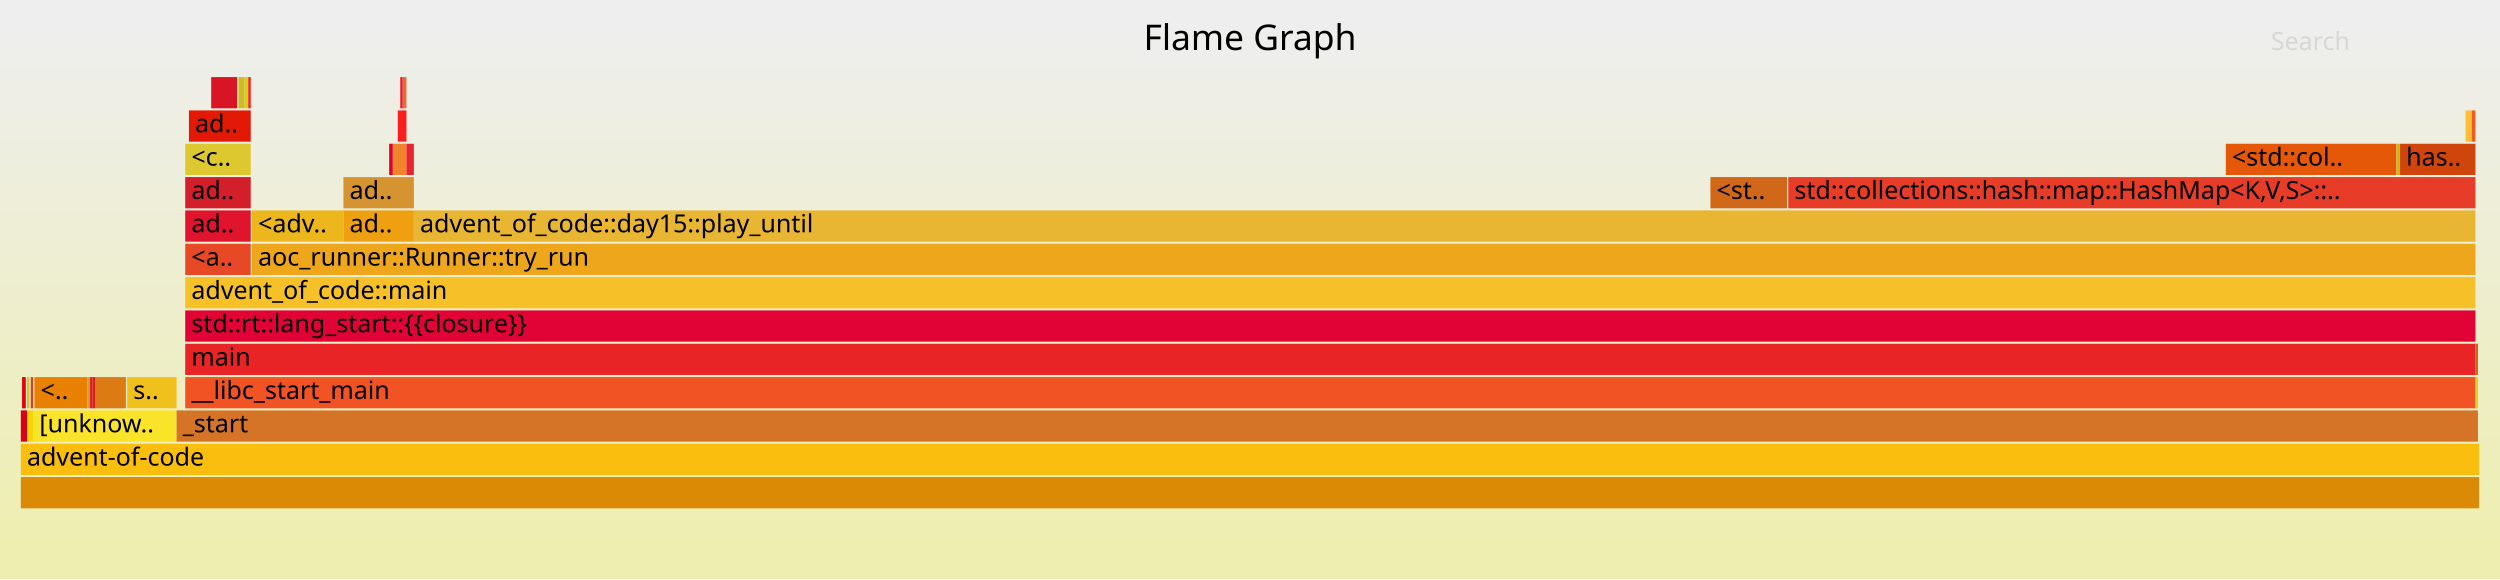
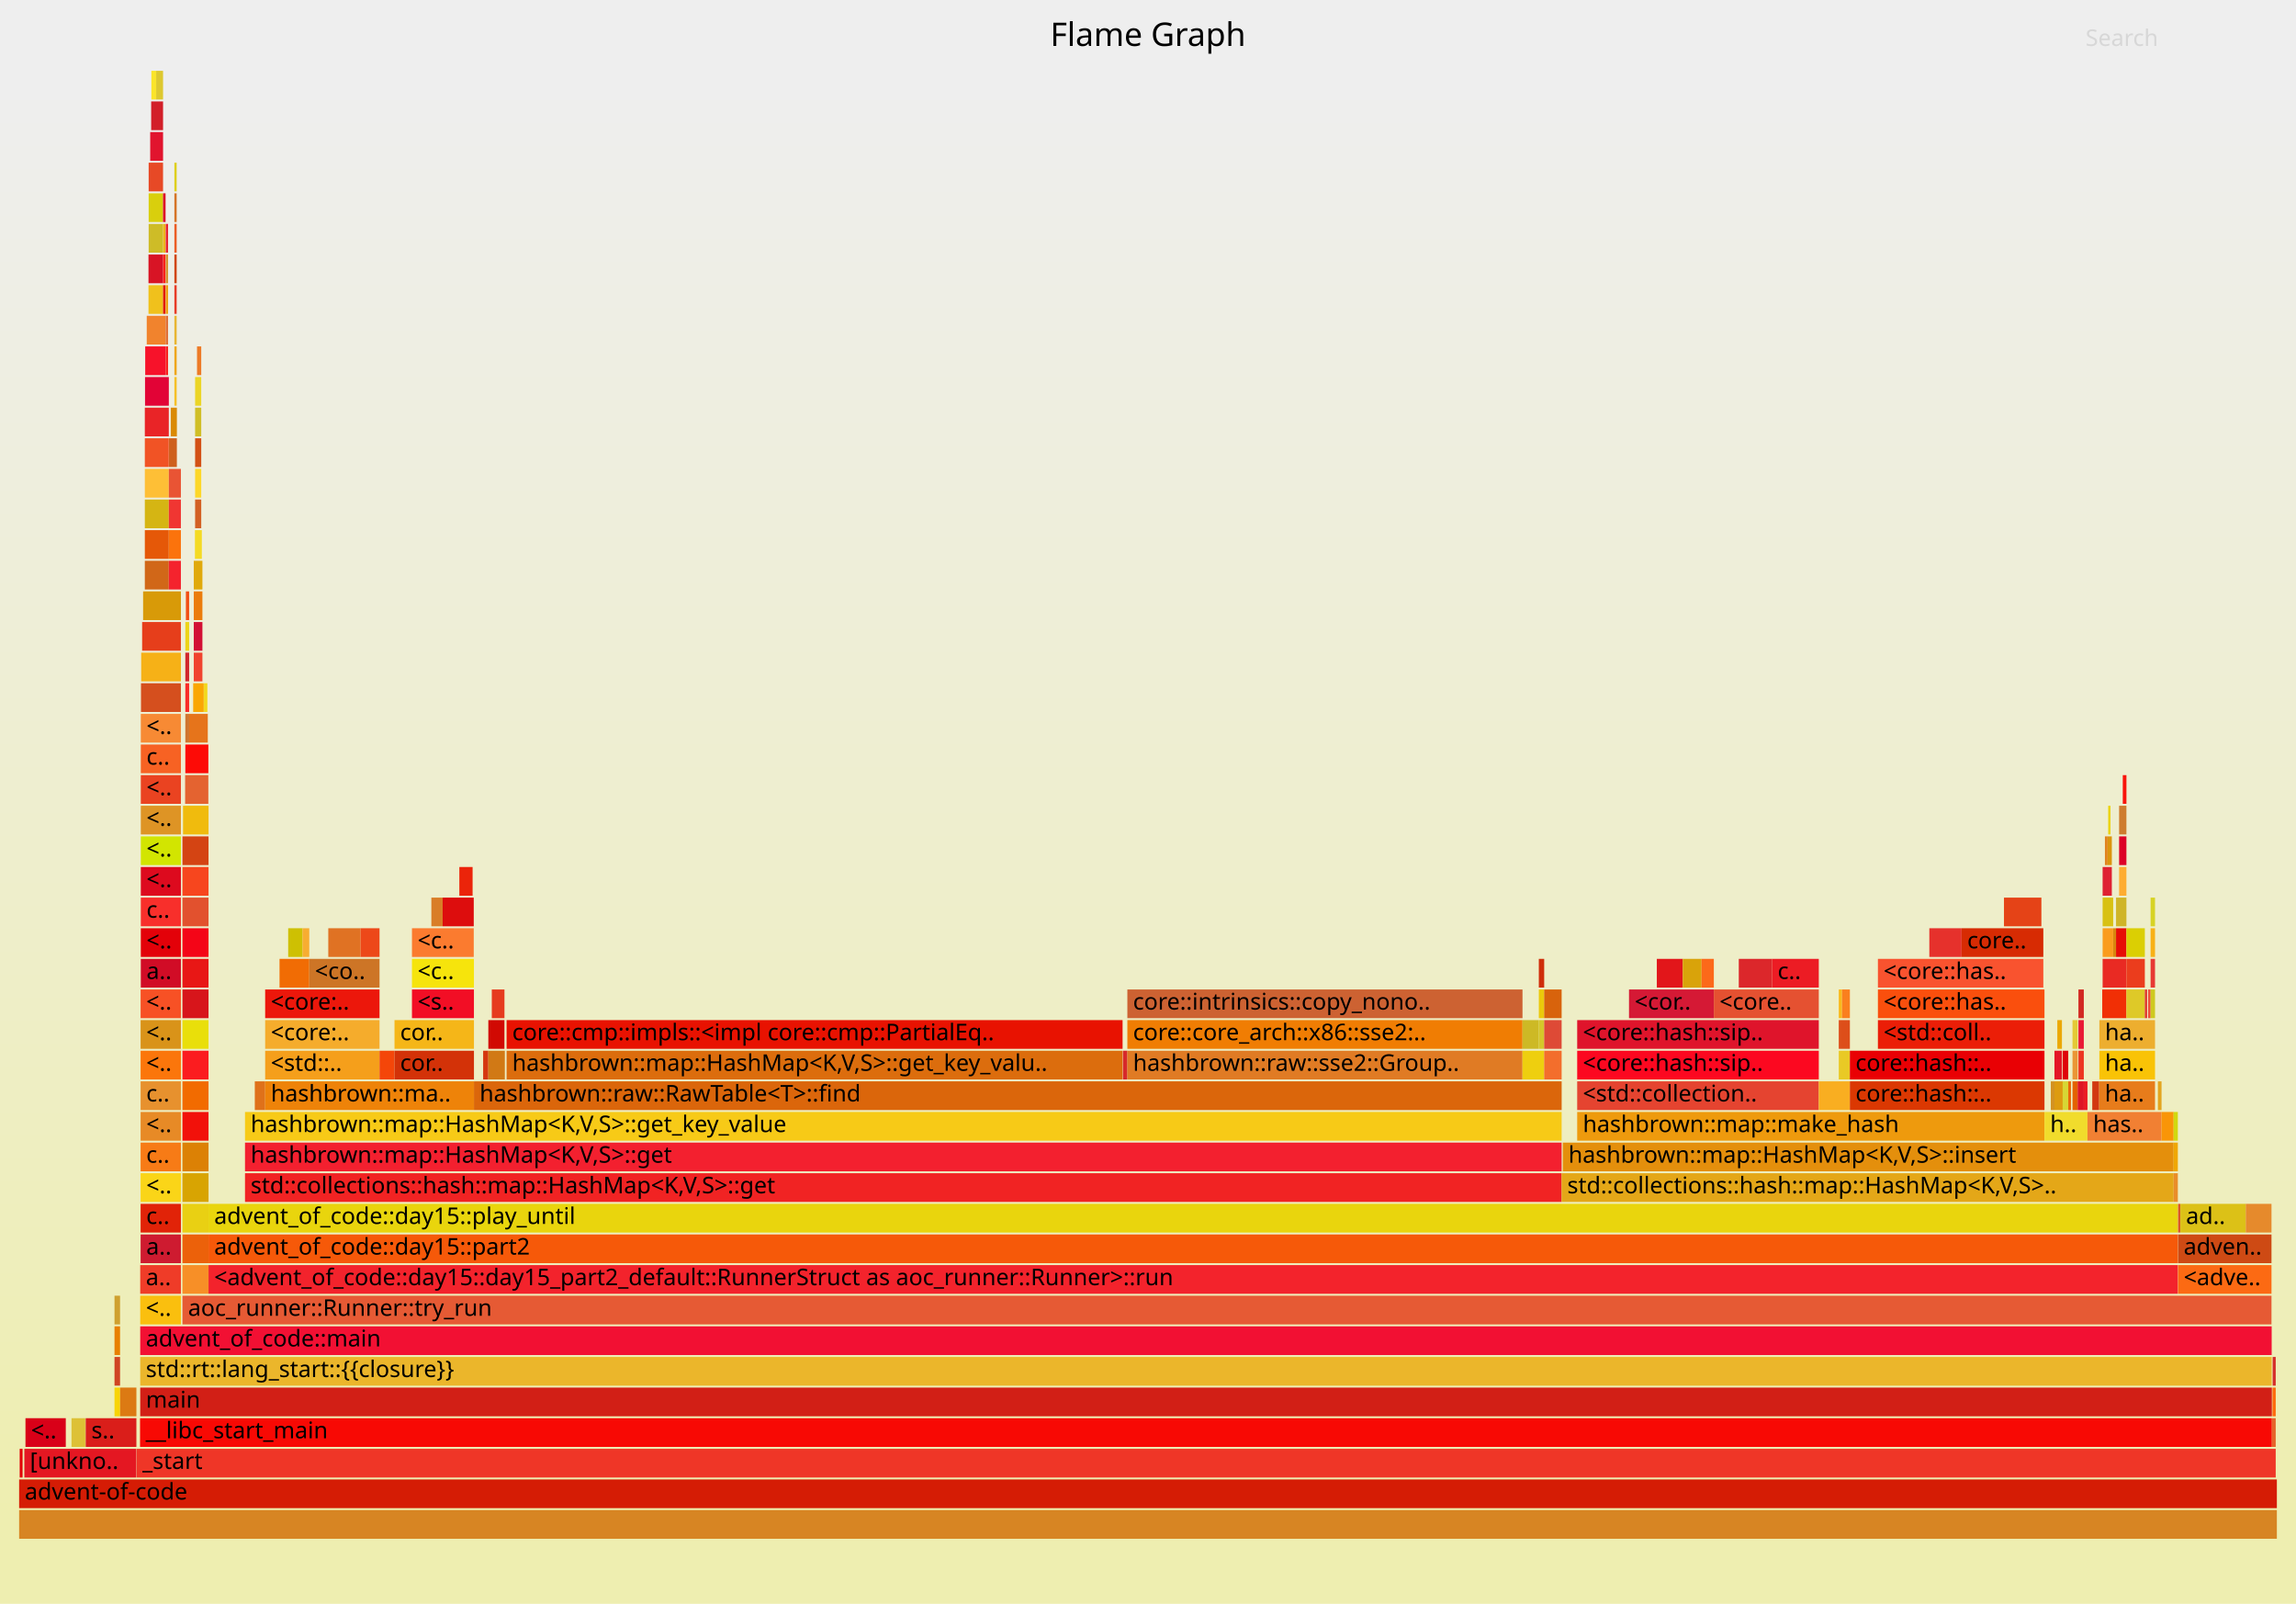
- <svg xmlns="http://www.w3.org/2000/svg" version="1.1" width="1200" height="278" viewBox="0 0 1200 278">
+ <svg xmlns="http://www.w3.org/2000/svg" version="1.1" width="1200" height="838" viewBox="0 0 1200 838">
  <defs>
    <linearGradient id="background" y1="0" y2="1" x1="0" x2="0">
      <stop stop-color="#eeeeee" offset="5%" />
      <stop stop-color="#eeeeb0" offset="95%" />
    </linearGradient>
  </defs>
  <style type="text/css">
text { font-family:"Verdana"; font-size:12px; fill:rgb(0,0,0); }
#title { text-anchor:middle; font-size:17px; }
#search { opacity:0.1; cursor:pointer; }
#search:hover, #search.show { opacity:1; }
#subtitle { text-anchor:middle; font-color:rgb(160,160,160); }
#unzoom { cursor:pointer; }
#frames &gt; *:hover { stroke:black; stroke-width:0.5; cursor:pointer; }
.hide { display:none; }
.parent { opacity:0.5; }
</style>
-   <rect x="0" y="0" width="100%" height="278" fill="url(#background)" />
+   <rect x="0" y="0" width="100%" height="838" fill="url(#background)" />
  <text id="title" x="50%" y="24.00">Flame Graph</text>
-   <text id="details" x="10" y="261.00"> </text>
+   <text id="details" x="10" y="821.00"> </text>
  <text id="unzoom" class="hide" x="10" y="24.00">Reset Zoom</text>
  <text id="search" x="1090" y="24.00">Search</text>
-   <text id="matched" x="1090" y="261.00"> </text>
+   <text id="matched" x="1090" y="821.00"> </text>
  <svg id="frames" x="10" width="1180">
    <g>
-       <rect x="0.05%" y="181" width="0.151%" height="15" fill="rgb(227,0,7)" />
-       <text x="0.3%" y="191.50" />
-     </g>
-     <g>
-       <rect x="0%" y="197" width="0.251%" height="15" fill="rgb(217,0,24)" />
-       <text x="0.25%" y="207.50" />
-     </g>
-     <g>
-       <rect x="0.251%" y="181" width="0.101%" height="15" fill="rgb(221,193,54)" />
-       <text x="0.501%" y="191.50" />
-     </g>
-     <g>
-       <rect x="0.251%" y="197" width="0.251%" height="15" fill="rgb(248,212,6)" />
-       <text x="0.501%" y="207.50" />
-     </g>
-     <g>
-       <rect x="0.402%" y="181" width="0.101%" height="15" fill="rgb(208,68,35)" />
-       <text x="0.652%" y="191.50" />
-     </g>
-     <g>
-       <rect x="0.553%" y="181" width="2.162%" height="15" fill="rgb(232,128,0)" />
-       <text x="0.803%" y="191.50">&lt;..</text>
-     </g>
-     <g>
-       <rect x="2.715%" y="181" width="0.101%" height="15" fill="rgb(207,160,47)" />
-       <text x="2.965%" y="191.50" />
-     </g>
-     <g>
-       <rect x="2.816%" y="181" width="0.101%" height="15" fill="rgb(228,23,34)" />
-       <text x="3.066%" y="191.50" />
-     </g>
-     <g>
-       <rect x="2.916%" y="181" width="0.101%" height="15" fill="rgb(218,30,26)" />
-       <text x="3.166%" y="191.50" />
-     </g>
-     <g>
-       <rect x="3.017%" y="181" width="1.257%" height="15" fill="rgb(220,122,19)" />
-       <text x="3.267%" y="191.50" />
-     </g>
-     <g>
-       <rect x="0.503%" y="197" width="5.832%" height="15" fill="rgb(250,228,42)" />
-       <text x="0.753%" y="207.50">[unknow..</text>
-     </g>
-     <g>
-       <rect x="4.324%" y="181" width="2.011%" height="15" fill="rgb(240,193,28)" />
-       <text x="4.574%" y="191.50">s..</text>
-     </g>
-     <g>
-       <rect x="7.743%" y="37" width="1.056%" height="15" fill="rgb(216,20,37)" />
-       <text x="7.993%" y="47.50" />
-     </g>
-     <g>
-       <rect x="8.849%" y="37" width="0.251%" height="15" fill="rgb(206,188,39)" />
-       <text x="9.099%" y="47.50" />
-     </g>
-     <g>
-       <rect x="9.1%" y="37" width="0.151%" height="15" fill="rgb(217,207,13)" />
-       <text x="9.35%" y="47.50" />
-     </g>
-     <g>
-       <rect x="6.687%" y="117" width="2.665%" height="15" fill="rgb(231,73,38)" />
-       <text x="6.937%" y="127.50">&lt;a..</text>
-     </g>
-     <g>
-       <rect x="6.687%" y="101" width="2.665%" height="15" fill="rgb(225,20,46)" />
-       <text x="6.937%" y="111.50">ad..</text>
-     </g>
-     <g>
-       <rect x="6.687%" y="85" width="2.665%" height="15" fill="rgb(210,31,41)" />
-       <text x="6.937%" y="95.50">ad..</text>
-     </g>
-     <g>
-       <rect x="6.687%" y="69" width="2.665%" height="15" fill="rgb(221,200,47)" />
-       <text x="6.937%" y="79.50">&lt;c..</text>
-     </g>
-     <g>
-       <rect x="6.838%" y="53" width="2.514%" height="15" fill="rgb(226,26,5)" />
-       <text x="7.088%" y="63.50">ad..</text>
-     </g>
-     <g>
-       <rect x="9.251%" y="37" width="0.101%" height="15" fill="rgb(249,33,26)" />
-       <text x="9.501%" y="47.50" />
-     </g>
-     <g>
-       <rect x="9.402%" y="101" width="3.72%" height="15" fill="rgb(235,183,28)" />
-       <text x="9.652%" y="111.50">&lt;adv..</text>
-     </g>
-     <g>
-       <rect x="14.982%" y="69" width="0.151%" height="15" fill="rgb(221,5,38)" />
-       <text x="15.232%" y="79.50" />
-     </g>
-     <g>
-       <rect x="15.435%" y="37" width="0.101%" height="15" fill="rgb(247,18,42)" />
-       <text x="15.685%" y="47.50" />
-     </g>
-     <g>
-       <rect x="15.133%" y="69" width="0.553%" height="15" fill="rgb(241,131,45)" />
-       <text x="15.383%" y="79.50" />
-     </g>
-     <g>
-       <rect x="15.334%" y="53" width="0.352%" height="15" fill="rgb(249,31,29)" />
-       <text x="15.584%" y="63.50" />
-     </g>
-     <g>
-       <rect x="15.535%" y="37" width="0.151%" height="15" fill="rgb(225,111,53)" />
-       <text x="15.785%" y="47.50" />
-     </g>
-     <g>
-       <rect x="13.122%" y="101" width="2.866%" height="15" fill="rgb(238,160,17)" />
-       <text x="13.372%" y="111.50">ad..</text>
-     </g>
-     <g>
-       <rect x="13.122%" y="85" width="2.866%" height="15" fill="rgb(214,148,48)" />
-       <text x="13.372%" y="95.50">ad..</text>
-     </g>
-     <g>
-       <rect x="15.686%" y="69" width="0.302%" height="15" fill="rgb(232,36,49)" />
-       <text x="15.936%" y="79.50" />
-     </g>
-     <g>
-       <rect x="68.728%" y="85" width="3.117%" height="15" fill="rgb(209,103,24)" />
-       <text x="68.978%" y="95.50">&lt;st..</text>
-     </g>
-     <g>
-       <rect x="89.693%" y="69" width="6.938%" height="15" fill="rgb(229,88,8)" />
-       <text x="89.943%" y="79.50">&lt;std::col..</text>
-     </g>
-     <g>
-       <rect x="96.632%" y="69" width="0.151%" height="15" fill="rgb(213,181,19)" />
-       <text x="96.882%" y="79.50" />
-     </g>
-     <g>
-       <rect x="99.447%" y="53" width="0.251%" height="15" fill="rgb(254,191,54)" />
-       <text x="99.697%" y="63.50" />
-     </g>
-     <g>
-       <rect x="6.687%" y="181" width="93.162%" height="15" fill="rgb(241,83,37)" />
-       <text x="6.937%" y="191.50">__libc_start_main</text>
-     </g>
-     <g>
-       <rect x="6.687%" y="165" width="93.162%" height="15" fill="rgb(233,36,39)" />
-       <text x="6.937%" y="175.50">main</text>
-     </g>
-     <g>
-       <rect x="6.687%" y="149" width="93.162%" height="15" fill="rgb(226,3,54)" />
-       <text x="6.937%" y="159.50">std::rt::lang_start::{{closure}}</text>
-     </g>
-     <g>
-       <rect x="6.687%" y="133" width="93.162%" height="15" fill="rgb(245,192,40)" />
-       <text x="6.937%" y="143.50">advent_of_code::main</text>
-     </g>
-     <g>
-       <rect x="9.402%" y="117" width="90.448%" height="15" fill="rgb(238,167,29)" />
-       <text x="9.652%" y="127.50">aoc_runner::Runner::try_run</text>
-     </g>
-     <g>
-       <rect x="15.988%" y="101" width="83.861%" height="15" fill="rgb(232,182,51)" />
-       <text x="16.238%" y="111.50">advent_of_code::day15::play_until</text>
-     </g>
-     <g>
-       <rect x="71.895%" y="85" width="27.954%" height="15" fill="rgb(231,60,39)" />
-       <text x="72.145%" y="95.50">std::collections::hash::map::HashMap&lt;K,V,S&gt;::..</text>
-     </g>
-     <g>
-       <rect x="96.782%" y="69" width="3.067%" height="15" fill="rgb(208,69,12)" />
-       <text x="97.032%" y="79.50">has..</text>
-     </g>
-     <g>
-       <rect x="99.698%" y="53" width="0.151%" height="15" fill="rgb(235,93,37)" />
-       <text x="99.948%" y="63.50" />
-     </g>
-     <g>
-       <rect x="6.335%" y="197" width="93.615%" height="15" fill="rgb(213,116,39)" />
-       <text x="6.585%" y="207.50">_start</text>
-     </g>
-     <g>
-       <rect x="99.849%" y="181" width="0.101%" height="15" fill="rgb(222,207,29)" />
-       <text x="100.099%" y="191.50" />
-     </g>
-     <g>
-       <rect x="99.849%" y="165" width="0.101%" height="15" fill="rgb(206,96,30)" />
-       <text x="100.099%" y="175.50" />
-     </g>
-     <g>
-       <rect x="0%" y="229" width="100%" height="15" fill="rgb(218,138,4)" />
-       <text x="0.25%" y="239.50" />
-     </g>
-     <g>
-       <rect x="0%" y="213" width="100%" height="15" fill="rgb(250,191,14)" />
-       <text x="0.25%" y="223.50">advent-of-code</text>
+       <rect x="0.025%" y="757" width="0.128%" height="15" fill="rgb(227,0,7)" />
+       <text x="0.276%" y="767.50" />
+     </g>
+     <g>
+       <rect x="0.281%" y="741" width="1.785%" height="15" fill="rgb(217,0,24)" />
+       <text x="0.53%" y="751.50">&lt;..</text>
+     </g>
+     <g>
+       <rect x="2.32%" y="741" width="0.612%" height="15" fill="rgb(221,193,54)" />
+       <text x="2.57%" y="751.50" />
+     </g>
+     <g>
+       <rect x="4.224%" y="725" width="0.246%" height="15" fill="rgb(248,212,6)" />
+       <text x="4.474%" y="735.50" />
+     </g>
+     <g>
+       <rect x="4.224%" y="709" width="0.246%" height="15" fill="rgb(208,68,35)" />
+       <text x="4.474%" y="719.50" />
+     </g>
+     <g>
+       <rect x="4.224%" y="693" width="0.246%" height="15" fill="rgb(232,128,0)" />
+       <text x="4.474%" y="703.50" />
+     </g>
+     <g>
+       <rect x="4.224%" y="677" width="0.246%" height="15" fill="rgb(207,160,47)" />
+       <text x="4.474%" y="687.50" />
+     </g>
+     <g>
+       <rect x="0.23%" y="757" width="4.964%" height="15" fill="rgb(228,23,34)" />
+       <text x="0.479%" y="767.50">[unkno..</text>
+     </g>
+     <g>
+       <rect x="2.949%" y="741" width="2.244%" height="15" fill="rgb(218,30,26)" />
+       <text x="3.199%" y="751.50">s..</text>
+     </g>
+     <g>
+       <rect x="4.471%" y="725" width="0.723%" height="15" fill="rgb(220,122,19)" />
+       <text x="4.721%" y="735.50" />
+     </g>
+     <g>
+       <rect x="5.856%" y="37" width="0.212%" height="15" fill="rgb(250,228,42)" />
+       <text x="6.106%" y="47.50" />
+     </g>
+     <g>
+       <rect x="5.729%" y="149" width="0.646%" height="15" fill="rgb(240,193,28)" />
+       <text x="5.979%" y="159.50" />
+     </g>
+     <g>
+       <rect x="5.729%" y="133" width="0.646%" height="15" fill="rgb(216,20,37)" />
+       <text x="5.979%" y="143.50" />
+     </g>
+     <g>
+       <rect x="5.737%" y="117" width="0.637%" height="15" fill="rgb(206,188,39)" />
+       <text x="5.987%" y="127.50" />
+     </g>
+     <g>
+       <rect x="5.737%" y="101" width="0.637%" height="15" fill="rgb(217,207,13)" />
+       <text x="5.987%" y="111.50" />
+     </g>
+     <g>
+       <rect x="5.737%" y="85" width="0.637%" height="15" fill="rgb(231,73,38)" />
+       <text x="5.987%" y="95.50" />
+     </g>
+     <g>
+       <rect x="5.805%" y="69" width="0.57%" height="15" fill="rgb(225,20,46)" />
+       <text x="6.055%" y="79.50" />
+     </g>
+     <g>
+       <rect x="5.848%" y="53" width="0.527%" height="15" fill="rgb(210,31,41)" />
+       <text x="6.098%" y="63.50" />
+     </g>
+     <g>
+       <rect x="6.069%" y="37" width="0.306%" height="15" fill="rgb(221,200,47)" />
+       <text x="6.319%" y="47.50" />
+     </g>
+     <g>
+       <rect x="6.375%" y="149" width="0.111%" height="15" fill="rgb(226,26,5)" />
+       <text x="6.625%" y="159.50" />
+     </g>
+     <g>
+       <rect x="6.375%" y="133" width="0.111%" height="15" fill="rgb(249,33,26)" />
+       <text x="6.625%" y="143.50" />
+     </g>
+     <g>
+       <rect x="6.375%" y="117" width="0.111%" height="15" fill="rgb(235,183,28)" />
+       <text x="6.625%" y="127.50" />
+     </g>
+     <g>
+       <rect x="6.375%" y="101" width="0.111%" height="15" fill="rgb(221,5,38)" />
+       <text x="6.625%" y="111.50" />
+     </g>
+     <g>
+       <rect x="5.584%" y="181" width="0.909%" height="15" fill="rgb(247,18,42)" />
+       <text x="5.834%" y="191.50" />
+     </g>
+     <g>
+       <rect x="5.652%" y="165" width="0.842%" height="15" fill="rgb(241,131,45)" />
+       <text x="5.902%" y="175.50" />
+     </g>
+     <g>
+       <rect x="6.494%" y="181" width="0.102%" height="15" fill="rgb(249,31,29)" />
+       <text x="6.744%" y="191.50" />
+     </g>
+     <g>
+       <rect x="6.494%" y="165" width="0.102%" height="15" fill="rgb(225,111,53)" />
+       <text x="6.744%" y="175.50" />
+     </g>
+     <g>
+       <rect x="6.494%" y="149" width="0.102%" height="15" fill="rgb(238,160,17)" />
+       <text x="6.744%" y="159.50" />
+     </g>
+     <g>
+       <rect x="6.494%" y="133" width="0.102%" height="15" fill="rgb(214,148,48)" />
+       <text x="6.744%" y="143.50" />
+     </g>
+     <g>
+       <rect x="6.494%" y="117" width="0.102%" height="15" fill="rgb(232,36,49)" />
+       <text x="6.744%" y="127.50" />
+     </g>
+     <g>
+       <rect x="5.567%" y="293" width="1.062%" height="15" fill="rgb(209,103,24)" />
+       <text x="5.817%" y="303.50" />
+     </g>
+     <g>
+       <rect x="5.567%" y="277" width="1.062%" height="15" fill="rgb(229,88,8)" />
+       <text x="5.817%" y="287.50" />
+     </g>
+     <g>
+       <rect x="5.567%" y="261" width="1.062%" height="15" fill="rgb(213,181,19)" />
+       <text x="5.817%" y="271.50" />
+     </g>
+     <g>
+       <rect x="5.567%" y="245" width="1.062%" height="15" fill="rgb(254,191,54)" />
+       <text x="5.817%" y="255.50" />
+     </g>
+     <g>
+       <rect x="5.567%" y="229" width="1.062%" height="15" fill="rgb(241,83,37)" />
+       <text x="5.817%" y="239.50" />
+     </g>
+     <g>
+       <rect x="5.567%" y="213" width="1.062%" height="15" fill="rgb(233,36,39)" />
+       <text x="5.817%" y="223.50" />
+     </g>
+     <g>
+       <rect x="5.576%" y="197" width="1.054%" height="15" fill="rgb(226,3,54)" />
+       <text x="5.826%" y="207.50" />
+     </g>
+     <g>
+       <rect x="6.876%" y="197" width="0.102%" height="15" fill="rgb(245,192,40)" />
+       <text x="7.126%" y="207.50" />
+     </g>
+     <g>
+       <rect x="6.876%" y="181" width="0.102%" height="15" fill="rgb(238,167,29)" />
+       <text x="7.126%" y="191.50" />
+     </g>
+     <g>
+       <rect x="6.876%" y="165" width="0.102%" height="15" fill="rgb(232,182,51)" />
+       <text x="7.126%" y="175.50" />
+     </g>
+     <g>
+       <rect x="6.876%" y="149" width="0.102%" height="15" fill="rgb(231,60,39)" />
+       <text x="7.126%" y="159.50" />
+     </g>
+     <g>
+       <rect x="6.876%" y="133" width="0.102%" height="15" fill="rgb(208,69,12)" />
+       <text x="7.126%" y="143.50" />
+     </g>
+     <g>
+       <rect x="6.876%" y="117" width="0.102%" height="15" fill="rgb(235,93,37)" />
+       <text x="7.126%" y="127.50" />
+     </g>
+     <g>
+       <rect x="6.876%" y="101" width="0.102%" height="15" fill="rgb(213,116,39)" />
+       <text x="7.126%" y="111.50" />
+     </g>
+     <g>
+       <rect x="6.876%" y="85" width="0.102%" height="15" fill="rgb(222,207,29)" />
+       <text x="7.126%" y="95.50" />
+     </g>
+     <g>
+       <rect x="6.638%" y="229" width="0.348%" height="15" fill="rgb(206,96,30)" />
+       <text x="6.888%" y="239.50" />
+     </g>
+     <g>
+       <rect x="6.715%" y="213" width="0.272%" height="15" fill="rgb(218,138,4)" />
+       <text x="6.965%" y="223.50" />
+     </g>
+     <g>
+       <rect x="5.363%" y="677" width="1.802%" height="15" fill="rgb(250,191,14)" />
+       <text x="5.613%" y="687.50">&lt;..</text>
+     </g>
+     <g>
+       <rect x="5.363%" y="661" width="1.802%" height="15" fill="rgb(239,60,40)" />
+       <text x="5.613%" y="671.50">a..</text>
+     </g>
+     <g>
+       <rect x="5.38%" y="645" width="1.785%" height="15" fill="rgb(206,27,48)" />
+       <text x="5.63%" y="655.50">a..</text>
+     </g>
+     <g>
+       <rect x="5.38%" y="629" width="1.785%" height="15" fill="rgb(225,35,8)" />
+       <text x="5.63%" y="639.50">c..</text>
+     </g>
+     <g>
+       <rect x="5.38%" y="613" width="1.785%" height="15" fill="rgb(250,213,24)" />
+       <text x="5.63%" y="623.50">&lt;..</text>
+     </g>
+     <g>
+       <rect x="5.38%" y="597" width="1.785%" height="15" fill="rgb(247,123,22)" />
+       <text x="5.63%" y="607.50">c..</text>
+     </g>
+     <g>
+       <rect x="5.38%" y="581" width="1.785%" height="15" fill="rgb(231,138,38)" />
+       <text x="5.63%" y="591.50">&lt;..</text>
+     </g>
+     <g>
+       <rect x="5.38%" y="565" width="1.785%" height="15" fill="rgb(231,145,46)" />
+       <text x="5.63%" y="575.50">c..</text>
+     </g>
+     <g>
+       <rect x="5.38%" y="549" width="1.785%" height="15" fill="rgb(251,118,11)" />
+       <text x="5.63%" y="559.50">&lt;..</text>
+     </g>
+     <g>
+       <rect x="5.38%" y="533" width="1.785%" height="15" fill="rgb(217,147,25)" />
+       <text x="5.63%" y="543.50">&lt;..</text>
+     </g>
+     <g>
+       <rect x="5.38%" y="517" width="1.785%" height="15" fill="rgb(247,81,37)" />
+       <text x="5.63%" y="527.50">&lt;..</text>
+     </g>
+     <g>
+       <rect x="5.389%" y="501" width="1.776%" height="15" fill="rgb(209,12,38)" />
+       <text x="5.639%" y="511.50">a..</text>
+     </g>
+     <g>
+       <rect x="5.389%" y="485" width="1.776%" height="15" fill="rgb(227,1,9)" />
+       <text x="5.639%" y="495.50">&lt;..</text>
+     </g>
+     <g>
+       <rect x="5.389%" y="469" width="1.776%" height="15" fill="rgb(248,47,43)" />
+       <text x="5.639%" y="479.50">c..</text>
+     </g>
+     <g>
+       <rect x="5.389%" y="453" width="1.776%" height="15" fill="rgb(221,10,30)" />
+       <text x="5.639%" y="463.50">&lt;..</text>
+     </g>
+     <g>
+       <rect x="5.389%" y="437" width="1.776%" height="15" fill="rgb(210,229,1)" />
+       <text x="5.639%" y="447.50">&lt;..</text>
+     </g>
+     <g>
+       <rect x="5.389%" y="421" width="1.776%" height="15" fill="rgb(222,148,37)" />
+       <text x="5.639%" y="431.50">&lt;..</text>
+     </g>
+     <g>
+       <rect x="5.389%" y="405" width="1.776%" height="15" fill="rgb(234,67,33)" />
+       <text x="5.639%" y="415.50">&lt;..</text>
+     </g>
+     <g>
+       <rect x="5.389%" y="389" width="1.776%" height="15" fill="rgb(247,98,35)" />
+       <text x="5.639%" y="399.50">c..</text>
+     </g>
+     <g>
+       <rect x="5.389%" y="373" width="1.776%" height="15" fill="rgb(247,138,52)" />
+       <text x="5.639%" y="383.50">&lt;..</text>
+     </g>
+     <g>
+       <rect x="5.397%" y="357" width="1.768%" height="15" fill="rgb(213,79,30)" />
+       <text x="5.647%" y="367.50" />
+     </g>
+     <g>
+       <rect x="5.406%" y="341" width="1.76%" height="15" fill="rgb(246,177,23)" />
+       <text x="5.656%" y="351.50" />
+     </g>
+     <g>
+       <rect x="5.448%" y="325" width="1.717%" height="15" fill="rgb(230,62,27)" />
+       <text x="5.698%" y="335.50" />
+     </g>
+     <g>
+       <rect x="5.491%" y="309" width="1.675%" height="15" fill="rgb(216,154,8)" />
+       <text x="5.741%" y="319.50" />
+     </g>
+     <g>
+       <rect x="6.63%" y="293" width="0.535%" height="15" fill="rgb(244,35,45)" />
+       <text x="6.88%" y="303.50" />
+     </g>
+     <g>
+       <rect x="6.63%" y="277" width="0.535%" height="15" fill="rgb(251,115,12)" />
+       <text x="6.88%" y="287.50" />
+     </g>
+     <g>
+       <rect x="6.63%" y="261" width="0.535%" height="15" fill="rgb(240,54,50)" />
+       <text x="6.88%" y="271.50" />
+     </g>
+     <g>
+       <rect x="6.63%" y="245" width="0.535%" height="15" fill="rgb(233,84,52)" />
+       <text x="6.88%" y="255.50" />
+     </g>
+     <g>
+       <rect x="7.361%" y="373" width="0.17%" height="15" fill="rgb(207,117,47)" />
+       <text x="7.611%" y="383.50" />
+     </g>
+     <g>
+       <rect x="7.361%" y="357" width="0.17%" height="15" fill="rgb(249,43,39)" />
+       <text x="7.611%" y="367.50" />
+     </g>
+     <g>
+       <rect x="7.361%" y="341" width="0.17%" height="15" fill="rgb(209,38,44)" />
+       <text x="7.611%" y="351.50" />
+     </g>
+     <g>
+       <rect x="7.361%" y="325" width="0.17%" height="15" fill="rgb(236,212,23)" />
+       <text x="7.611%" y="335.50" />
+     </g>
+     <g>
+       <rect x="7.386%" y="309" width="0.144%" height="15" fill="rgb(242,79,21)" />
+       <text x="7.636%" y="319.50" />
+     </g>
+     <g>
+       <rect x="7.794%" y="261" width="0.272%" height="15" fill="rgb(211,96,35)" />
+       <text x="8.044%" y="271.50" />
+     </g>
+     <g>
+       <rect x="7.794%" y="245" width="0.272%" height="15" fill="rgb(253,215,40)" />
+       <text x="8.044%" y="255.50" />
+     </g>
+     <g>
+       <rect x="7.794%" y="229" width="0.272%" height="15" fill="rgb(211,81,21)" />
+       <text x="8.044%" y="239.50" />
+     </g>
+     <g>
+       <rect x="7.794%" y="213" width="0.272%" height="15" fill="rgb(208,190,38)" />
+       <text x="8.044%" y="223.50" />
+     </g>
+     <g>
+       <rect x="7.794%" y="197" width="0.272%" height="15" fill="rgb(235,213,38)" />
+       <text x="8.044%" y="207.50" />
+     </g>
+     <g>
+       <rect x="7.879%" y="181" width="0.187%" height="15" fill="rgb(237,122,38)" />
+       <text x="8.129%" y="191.50" />
+     </g>
+     <g>
+       <rect x="7.786%" y="277" width="0.306%" height="15" fill="rgb(244,218,35)" />
+       <text x="8.036%" y="287.50" />
+     </g>
+     <g>
+       <rect x="7.735%" y="341" width="0.383%" height="15" fill="rgb(240,68,47)" />
+       <text x="7.985%" y="351.50" />
+     </g>
+     <g>
+       <rect x="7.735%" y="325" width="0.383%" height="15" fill="rgb(210,16,53)" />
+       <text x="7.985%" y="335.50" />
+     </g>
+     <g>
+       <rect x="7.735%" y="309" width="0.383%" height="15" fill="rgb(235,124,12)" />
+       <text x="7.985%" y="319.50" />
+     </g>
+     <g>
+       <rect x="7.735%" y="293" width="0.383%" height="15" fill="rgb(224,169,11)" />
+       <text x="7.985%" y="303.50" />
+     </g>
+     <g>
+       <rect x="7.709%" y="357" width="0.468%" height="15" fill="rgb(250,166,2)" />
+       <text x="7.959%" y="367.50" />
+     </g>
+     <g>
+       <rect x="8.185%" y="357" width="0.153%" height="15" fill="rgb(242,216,29)" />
+       <text x="8.435%" y="367.50" />
+     </g>
+     <g>
+       <rect x="7.531%" y="373" width="0.825%" height="15" fill="rgb(230,116,27)" />
+       <text x="7.781%" y="383.50" />
+     </g>
+     <g>
+       <rect x="7.352%" y="405" width="1.028%" height="15" fill="rgb(228,99,48)" />
+       <text x="7.602%" y="415.50" />
+     </g>
+     <g>
+       <rect x="7.361%" y="389" width="1.02%" height="15" fill="rgb(253,11,6)" />
+       <text x="7.611%" y="399.50" />
+     </g>
+     <g>
+       <rect x="7.233%" y="661" width="1.156%" height="15" fill="rgb(247,143,39)" />
+       <text x="7.483%" y="671.50" />
+     </g>
+     <g>
+       <rect x="7.233%" y="645" width="1.156%" height="15" fill="rgb(236,97,10)" />
+       <text x="7.483%" y="655.50" />
+     </g>
+     <g>
+       <rect x="7.233%" y="629" width="1.156%" height="15" fill="rgb(233,208,19)" />
+       <text x="7.483%" y="639.50" />
+     </g>
+     <g>
+       <rect x="7.233%" y="613" width="1.156%" height="15" fill="rgb(216,164,2)" />
+       <text x="7.483%" y="623.50" />
+     </g>
+     <g>
+       <rect x="7.233%" y="597" width="1.156%" height="15" fill="rgb(220,129,5)" />
+       <text x="7.483%" y="607.50" />
+     </g>
+     <g>
+       <rect x="7.233%" y="581" width="1.156%" height="15" fill="rgb(242,17,10)" />
+       <text x="7.483%" y="591.50" />
+     </g>
+     <g>
+       <rect x="7.233%" y="565" width="1.156%" height="15" fill="rgb(242,107,0)" />
+       <text x="7.483%" y="575.50" />
+     </g>
+     <g>
+       <rect x="7.233%" y="549" width="1.156%" height="15" fill="rgb(251,28,31)" />
+       <text x="7.483%" y="559.50" />
+     </g>
+     <g>
+       <rect x="7.233%" y="533" width="1.156%" height="15" fill="rgb(233,223,10)" />
+       <text x="7.483%" y="543.50" />
+     </g>
+     <g>
+       <rect x="7.233%" y="517" width="1.156%" height="15" fill="rgb(215,21,27)" />
+       <text x="7.483%" y="527.50" />
+     </g>
+     <g>
+       <rect x="7.233%" y="501" width="1.156%" height="15" fill="rgb(232,23,21)" />
+       <text x="7.483%" y="511.50" />
+     </g>
+     <g>
+       <rect x="7.233%" y="485" width="1.156%" height="15" fill="rgb(244,5,23)" />
+       <text x="7.483%" y="495.50" />
+     </g>
+     <g>
+       <rect x="7.233%" y="469" width="1.156%" height="15" fill="rgb(226,81,46)" />
+       <text x="7.483%" y="479.50" />
+     </g>
+     <g>
+       <rect x="7.233%" y="453" width="1.156%" height="15" fill="rgb(247,70,30)" />
+       <text x="7.483%" y="463.50" />
+     </g>
+     <g>
+       <rect x="7.233%" y="437" width="1.156%" height="15" fill="rgb(212,68,19)" />
+       <text x="7.483%" y="447.50" />
+     </g>
+     <g>
+       <rect x="7.259%" y="421" width="1.131%" height="15" fill="rgb(240,187,13)" />
+       <text x="7.509%" y="431.50" />
+     </g>
+     <g>
+       <rect x="10.438%" y="565" width="0.459%" height="15" fill="rgb(223,113,26)" />
+       <text x="10.688%" y="575.50" />
+     </g>
+     <g>
+       <rect x="11.917%" y="485" width="0.637%" height="15" fill="rgb(206,192,2)" />
+       <text x="12.167%" y="495.50" />
+     </g>
+     <g>
+       <rect x="11.534%" y="501" width="1.317%" height="15" fill="rgb(241,108,4)" />
+       <text x="11.784%" y="511.50" />
+     </g>
+     <g>
+       <rect x="12.554%" y="485" width="0.297%" height="15" fill="rgb(247,173,49)" />
+       <text x="12.804%" y="495.50" />
+     </g>
+     <g>
+       <rect x="13.693%" y="485" width="1.428%" height="15" fill="rgb(224,114,35)" />
+       <text x="13.943%" y="495.50" />
+     </g>
+     <g>
+       <rect x="10.897%" y="549" width="5.066%" height="15" fill="rgb(245,159,27)" />
+       <text x="11.147%" y="559.50">&lt;std::..</text>
+     </g>
+     <g>
+       <rect x="10.897%" y="533" width="5.066%" height="15" fill="rgb(245,172,44)" />
+       <text x="11.147%" y="543.50">&lt;core:..</text>
+     </g>
+     <g>
+       <rect x="10.897%" y="517" width="5.066%" height="15" fill="rgb(236,23,11)" />
+       <text x="11.147%" y="527.50">&lt;core:..</text>
+     </g>
+     <g>
+       <rect x="12.852%" y="501" width="3.111%" height="15" fill="rgb(205,117,38)" />
+       <text x="13.102%" y="511.50">&lt;co..</text>
+     </g>
+     <g>
+       <rect x="15.121%" y="485" width="0.842%" height="15" fill="rgb(237,72,25)" />
+       <text x="15.371%" y="495.50" />
+     </g>
+     <g>
+       <rect x="15.963%" y="549" width="0.663%" height="15" fill="rgb(244,70,9)" />
+       <text x="16.213%" y="559.50" />
+     </g>
+     <g>
+       <rect x="18.258%" y="469" width="0.501%" height="15" fill="rgb(217,125,39)" />
+       <text x="18.508%" y="479.50" />
+     </g>
+     <g>
+       <rect x="19.498%" y="453" width="0.587%" height="15" fill="rgb(235,36,10)" />
+       <text x="19.748%" y="463.50" />
+     </g>
+     <g>
+       <rect x="17.399%" y="485" width="2.737%" height="15" fill="rgb(251,123,47)" />
+       <text x="17.649%" y="495.50">&lt;c..</text>
+     </g>
+     <g>
+       <rect x="18.759%" y="469" width="1.377%" height="15" fill="rgb(221,13,13)" />
+       <text x="19.009%" y="479.50" />
+     </g>
+     <g>
+       <rect x="10.897%" y="565" width="9.248%" height="15" fill="rgb(238,131,9)" />
+       <text x="11.147%" y="575.50">hashbrown::ma..</text>
+     </g>
+     <g>
+       <rect x="16.626%" y="549" width="3.519%" height="15" fill="rgb(211,50,8)" />
+       <text x="16.876%" y="559.50">cor..</text>
+     </g>
+     <g>
+       <rect x="16.626%" y="533" width="3.519%" height="15" fill="rgb(245,182,24)" />
+       <text x="16.876%" y="543.50">cor..</text>
+     </g>
+     <g>
+       <rect x="17.399%" y="517" width="2.745%" height="15" fill="rgb(242,14,37)" />
+       <text x="17.649%" y="527.50">&lt;s..</text>
+     </g>
+     <g>
+       <rect x="17.399%" y="501" width="2.745%" height="15" fill="rgb(246,228,12)" />
+       <text x="17.649%" y="511.50">&lt;c..</text>
+     </g>
+     <g>
+       <rect x="20.552%" y="549" width="0.23%" height="15" fill="rgb(213,55,15)" />
+       <text x="20.802%" y="559.50" />
+     </g>
+     <g>
+       <rect x="20.782%" y="533" width="0.714%" height="15" fill="rgb(209,9,3)" />
+       <text x="21.032%" y="543.50" />
+     </g>
+     <g>
+       <rect x="20.935%" y="517" width="0.561%" height="15" fill="rgb(230,59,30)" />
+       <text x="21.185%" y="527.50" />
+     </g>
+     <g>
+       <rect x="20.782%" y="549" width="0.731%" height="15" fill="rgb(209,121,21)" />
+       <text x="21.032%" y="559.50" />
+     </g>
+     <g>
+       <rect x="21.59%" y="549" width="27.284%" height="15" fill="rgb(220,109,13)" />
+       <text x="21.84%" y="559.50">hashbrown::map::HashMap&lt;K,V,S&gt;::get_key_valu..</text>
+     </g>
+     <g>
+       <rect x="21.59%" y="533" width="27.284%" height="15" fill="rgb(232,18,1)" />
+       <text x="21.84%" y="543.50">core::cmp::impls::&lt;impl core::cmp::PartialEq..</text>
+     </g>
+     <g>
+       <rect x="48.891%" y="549" width="0.196%" height="15" fill="rgb(215,41,42)" />
+       <text x="49.141%" y="559.50" />
+     </g>
+     <g>
+       <rect x="49.086%" y="549" width="17.501%" height="15" fill="rgb(224,123,36)" />
+       <text x="49.336%" y="559.50">hashbrown::raw::sse2::Group..</text>
+     </g>
+     <g>
+       <rect x="49.086%" y="533" width="17.501%" height="15" fill="rgb(240,125,3)" />
+       <text x="49.336%" y="543.50">core::core_arch::x86::sse2:..</text>
+     </g>
+     <g>
+       <rect x="49.086%" y="517" width="17.501%" height="15" fill="rgb(205,98,50)" />
+       <text x="49.336%" y="527.50">core::intrinsics::copy_nono..</text>
+     </g>
+     <g>
+       <rect x="66.587%" y="533" width="0.723%" height="15" fill="rgb(205,185,37)" />
+       <text x="66.837%" y="543.50" />
+     </g>
+     <g>
+       <rect x="66.587%" y="549" width="0.961%" height="15" fill="rgb(238,207,15)" />
+       <text x="66.837%" y="559.50" />
+     </g>
+     <g>
+       <rect x="67.31%" y="533" width="0.238%" height="15" fill="rgb(213,199,42)" />
+       <text x="67.56%" y="543.50" />
+     </g>
+     <g>
+       <rect x="67.31%" y="517" width="0.238%" height="15" fill="rgb(235,201,11)" />
+       <text x="67.56%" y="527.50" />
+     </g>
+     <g>
+       <rect x="67.31%" y="501" width="0.238%" height="15" fill="rgb(207,46,11)" />
+       <text x="67.56%" y="511.50" />
+     </g>
+     <g>
+       <rect x="10.004%" y="613" width="58.317%" height="15" fill="rgb(241,35,35)" />
+       <text x="10.254%" y="623.50">std::collections::hash::map::HashMap&lt;K,V,S&gt;::get</text>
+     </g>
+     <g>
+       <rect x="10.004%" y="597" width="58.317%" height="15" fill="rgb(243,32,47)" />
+       <text x="10.254%" y="607.50">hashbrown::map::HashMap&lt;K,V,S&gt;::get</text>
+     </g>
+     <g>
+       <rect x="10.004%" y="581" width="58.317%" height="15" fill="rgb(247,202,23)" />
+       <text x="10.254%" y="591.50">hashbrown::map::HashMap&lt;K,V,S&gt;::get_key_value</text>
+     </g>
+     <g>
+       <rect x="20.145%" y="565" width="48.177%" height="15" fill="rgb(219,102,11)" />
+       <text x="20.395%" y="575.50">hashbrown::raw::RawTable&lt;T&gt;::find</text>
+     </g>
+     <g>
+       <rect x="67.548%" y="549" width="0.773%" height="15" fill="rgb(243,110,44)" />
+       <text x="67.798%" y="559.50" />
+     </g>
+     <g>
+       <rect x="67.548%" y="533" width="0.773%" height="15" fill="rgb(222,74,54)" />
+       <text x="67.798%" y="543.50" />
+     </g>
+     <g>
+       <rect x="67.548%" y="517" width="0.773%" height="15" fill="rgb(216,99,12)" />
+       <text x="67.798%" y="527.50" />
+     </g>
+     <g>
+       <rect x="72.537%" y="501" width="1.147%" height="15" fill="rgb(226,22,26)" />
+       <text x="72.787%" y="511.50" />
+     </g>
+     <g>
+       <rect x="73.685%" y="501" width="0.833%" height="15" fill="rgb(217,163,10)" />
+       <text x="73.935%" y="511.50" />
+     </g>
+     <g>
+       <rect x="71.305%" y="517" width="3.757%" height="15" fill="rgb(213,25,53)" />
+       <text x="71.555%" y="527.50">&lt;cor..</text>
+     </g>
+     <g>
+       <rect x="74.518%" y="501" width="0.544%" height="15" fill="rgb(252,105,26)" />
+       <text x="74.768%" y="511.50" />
+     </g>
+     <g>
+       <rect x="76.167%" y="501" width="1.47%" height="15" fill="rgb(220,39,43)" />
+       <text x="76.417%" y="511.50" />
+     </g>
+     <g>
+       <rect x="69.01%" y="565" width="10.701%" height="15" fill="rgb(229,68,48)" />
+       <text x="69.26%" y="575.50">&lt;std::collection..</text>
+     </g>
+     <g>
+       <rect x="69.01%" y="549" width="10.701%" height="15" fill="rgb(252,8,32)" />
+       <text x="69.26%" y="559.50">&lt;core::hash::sip..</text>
+     </g>
+     <g>
+       <rect x="69.01%" y="533" width="10.701%" height="15" fill="rgb(223,20,43)" />
+       <text x="69.26%" y="543.50">&lt;core::hash::sip..</text>
+     </g>
+     <g>
+       <rect x="75.062%" y="517" width="4.649%" height="15" fill="rgb(229,81,49)" />
+       <text x="75.312%" y="527.50">&lt;core..</text>
+     </g>
+     <g>
+       <rect x="77.637%" y="501" width="2.074%" height="15" fill="rgb(236,28,36)" />
+       <text x="77.887%" y="511.50">c..</text>
+     </g>
+     <g>
+       <rect x="80.595%" y="517" width="0.144%" height="15" fill="rgb(249,185,26)" />
+       <text x="80.845%" y="527.50" />
+     </g>
+     <g>
+       <rect x="79.711%" y="565" width="1.377%" height="15" fill="rgb(249,174,33)" />
+       <text x="79.961%" y="575.50" />
+     </g>
+     <g>
+       <rect x="80.595%" y="549" width="0.493%" height="15" fill="rgb(233,201,37)" />
+       <text x="80.845%" y="559.50" />
+     </g>
+     <g>
+       <rect x="80.595%" y="533" width="0.493%" height="15" fill="rgb(221,78,26)" />
+       <text x="80.845%" y="543.50" />
+     </g>
+     <g>
+       <rect x="80.74%" y="517" width="0.348%" height="15" fill="rgb(250,127,30)" />
+       <text x="80.99%" y="527.50" />
+     </g>
+     <g>
+       <rect x="84.607%" y="485" width="1.428%" height="15" fill="rgb(230,49,44)" />
+       <text x="84.857%" y="495.50" />
+     </g>
+     <g>
+       <rect x="87.913%" y="469" width="1.657%" height="15" fill="rgb(229,67,23)" />
+       <text x="88.163%" y="479.50" />
+     </g>
+     <g>
+       <rect x="82.329%" y="501" width="7.327%" height="15" fill="rgb(249,83,47)" />
+       <text x="82.579%" y="511.50">&lt;core::has..</text>
+     </g>
+     <g>
+       <rect x="86.035%" y="485" width="3.621%" height="15" fill="rgb(215,43,3)" />
+       <text x="86.285%" y="495.50">core..</text>
+     </g>
+     <g>
+       <rect x="69.01%" y="581" width="20.697%" height="15" fill="rgb(238,154,13)" />
+       <text x="69.26%" y="591.50">hashbrown::map::make_hash</text>
+     </g>
+     <g>
+       <rect x="81.088%" y="565" width="8.619%" height="15" fill="rgb(219,56,2)" />
+       <text x="81.338%" y="575.50">core::hash::..</text>
+     </g>
+     <g>
+       <rect x="81.088%" y="549" width="8.619%" height="15" fill="rgb(233,0,4)" />
+       <text x="81.338%" y="559.50">core::hash::..</text>
+     </g>
+     <g>
+       <rect x="82.329%" y="533" width="7.378%" height="15" fill="rgb(235,30,7)" />
+       <text x="82.579%" y="543.50">&lt;std::coll..</text>
+     </g>
+     <g>
+       <rect x="82.329%" y="517" width="7.378%" height="15" fill="rgb(250,79,13)" />
+       <text x="82.579%" y="527.50">&lt;core::has..</text>
+     </g>
+     <g>
+       <rect x="89.987%" y="565" width="0.162%" height="15" fill="rgb(211,146,34)" />
+       <text x="90.237%" y="575.50" />
+     </g>
+     <g>
+       <rect x="90.149%" y="549" width="0.332%" height="15" fill="rgb(228,22,38)" />
+       <text x="90.399%" y="559.50" />
+     </g>
+     <g>
+       <rect x="90.276%" y="533" width="0.204%" height="15" fill="rgb(235,168,5)" />
+       <text x="90.526%" y="543.50" />
+     </g>
+     <g>
+       <rect x="90.149%" y="565" width="0.365%" height="15" fill="rgb(221,155,16)" />
+       <text x="90.399%" y="575.50" />
+     </g>
+     <g>
+       <rect x="90.514%" y="565" width="0.246%" height="15" fill="rgb(215,215,53)" />
+       <text x="90.764%" y="575.50" />
+     </g>
+     <g>
+       <rect x="90.514%" y="549" width="0.246%" height="15" fill="rgb(223,4,10)" />
+       <text x="90.764%" y="559.50" />
+     </g>
+     <g>
+       <rect x="90.761%" y="565" width="0.119%" height="15" fill="rgb(234,103,6)" />
+       <text x="91.011%" y="575.50" />
+     </g>
+     <g>
+       <rect x="90.948%" y="565" width="0.23%" height="15" fill="rgb(227,97,0)" />
+       <text x="91.198%" y="575.50" />
+     </g>
+     <g>
+       <rect x="90.948%" y="549" width="0.23%" height="15" fill="rgb(234,150,53)" />
+       <text x="91.198%" y="559.50" />
+     </g>
+     <g>
+       <rect x="90.948%" y="533" width="0.23%" height="15" fill="rgb(228,201,54)" />
+       <text x="91.198%" y="543.50" />
+     </g>
+     <g>
+       <rect x="91.177%" y="565" width="0.272%" height="15" fill="rgb(222,22,37)" />
+       <text x="91.427%" y="575.50" />
+     </g>
+     <g>
+       <rect x="91.211%" y="549" width="0.238%" height="15" fill="rgb(237,53,32)" />
+       <text x="91.461%" y="559.50" />
+     </g>
+     <g>
+       <rect x="91.211%" y="533" width="0.238%" height="15" fill="rgb(233,25,53)" />
+       <text x="91.461%" y="543.50" />
+     </g>
+     <g>
+       <rect x="91.211%" y="517" width="0.238%" height="15" fill="rgb(210,40,34)" />
+       <text x="91.461%" y="527.50" />
+     </g>
+     <g>
+       <rect x="89.707%" y="581" width="1.904%" height="15" fill="rgb(241,220,44)" />
+       <text x="89.957%" y="591.50">h..</text>
+     </g>
+     <g>
+       <rect x="91.449%" y="565" width="0.162%" height="15" fill="rgb(235,28,35)" />
+       <text x="91.699%" y="575.50" />
+     </g>
+     <g>
+       <rect x="91.823%" y="565" width="0.306%" height="15" fill="rgb(210,56,17)" />
+       <text x="92.073%" y="575.50" />
+     </g>
+     <g>
+       <rect x="92.384%" y="437" width="0.119%" height="15" fill="rgb(224,130,29)" />
+       <text x="92.634%" y="447.50" />
+     </g>
+     <g>
+       <rect x="92.529%" y="421" width="0.102%" height="15" fill="rgb(235,212,8)" />
+       <text x="92.779%" y="431.50" />
+     </g>
+     <g>
+       <rect x="92.282%" y="453" width="0.408%" height="15" fill="rgb(223,33,50)" />
+       <text x="92.532%" y="463.50" />
+     </g>
+     <g>
+       <rect x="92.503%" y="437" width="0.187%" height="15" fill="rgb(219,149,13)" />
+       <text x="92.753%" y="447.50" />
+     </g>
+     <g>
+       <rect x="92.282%" y="485" width="0.468%" height="15" fill="rgb(250,156,29)" />
+       <text x="92.532%" y="495.50" />
+     </g>
+     <g>
+       <rect x="92.282%" y="469" width="0.468%" height="15" fill="rgb(216,193,19)" />
+       <text x="92.532%" y="479.50" />
+     </g>
+     <g>
+       <rect x="92.75%" y="485" width="0.128%" height="15" fill="rgb(216,135,14)" />
+       <text x="93%" y="495.50" />
+     </g>
+     <g>
+       <rect x="92.265%" y="517" width="1.071%" height="15" fill="rgb(241,47,5)" />
+       <text x="92.515%" y="527.50" />
+     </g>
+     <g>
+       <rect x="92.282%" y="501" width="1.054%" height="15" fill="rgb(233,42,35)" />
+       <text x="92.532%" y="511.50" />
+     </g>
+     <g>
+       <rect x="92.877%" y="485" width="0.459%" height="15" fill="rgb(231,13,6)" />
+       <text x="93.127%" y="495.50" />
+     </g>
+     <g>
+       <rect x="92.877%" y="469" width="0.459%" height="15" fill="rgb(207,181,40)" />
+       <text x="93.127%" y="479.50" />
+     </g>
+     <g>
+       <rect x="93.013%" y="453" width="0.323%" height="15" fill="rgb(254,173,49)" />
+       <text x="93.263%" y="463.50" />
+     </g>
+     <g>
+       <rect x="93.013%" y="437" width="0.323%" height="15" fill="rgb(221,1,38)" />
+       <text x="93.263%" y="447.50" />
+     </g>
+     <g>
+       <rect x="93.013%" y="421" width="0.323%" height="15" fill="rgb(206,124,46)" />
+       <text x="93.263%" y="431.50" />
+     </g>
+     <g>
+       <rect x="93.175%" y="405" width="0.162%" height="15" fill="rgb(249,21,11)" />
+       <text x="93.425%" y="415.50" />
+     </g>
+     <g>
+       <rect x="93.336%" y="517" width="0.816%" height="15" fill="rgb(222,201,40)" />
+       <text x="93.586%" y="527.50" />
+     </g>
+     <g>
+       <rect x="93.336%" y="501" width="0.816%" height="15" fill="rgb(235,61,29)" />
+       <text x="93.586%" y="511.50" />
+     </g>
+     <g>
+       <rect x="93.336%" y="485" width="0.816%" height="15" fill="rgb(219,207,3)" />
+       <text x="93.586%" y="495.50" />
+     </g>
+     <g>
+       <rect x="94.152%" y="517" width="0.102%" height="15" fill="rgb(222,56,46)" />
+       <text x="94.402%" y="527.50" />
+     </g>
+     <g>
+       <rect x="94.297%" y="517" width="0.111%" height="15" fill="rgb(239,76,54)" />
+       <text x="94.547%" y="527.50" />
+     </g>
+     <g>
+       <rect x="92.129%" y="565" width="2.473%" height="15" fill="rgb(231,124,27)" />
+       <text x="92.379%" y="575.50">ha..</text>
+     </g>
+     <g>
+       <rect x="92.138%" y="549" width="2.465%" height="15" fill="rgb(249,195,6)" />
+       <text x="92.388%" y="559.50">ha..</text>
+     </g>
+     <g>
+       <rect x="92.138%" y="533" width="2.465%" height="15" fill="rgb(237,174,47)" />
+       <text x="92.388%" y="543.50">ha..</text>
+     </g>
+     <g>
+       <rect x="94.407%" y="517" width="0.196%" height="15" fill="rgb(206,201,31)" />
+       <text x="94.657%" y="527.50" />
+     </g>
+     <g>
+       <rect x="94.407%" y="501" width="0.196%" height="15" fill="rgb(231,57,52)" />
+       <text x="94.657%" y="511.50" />
+     </g>
+     <g>
+       <rect x="94.407%" y="485" width="0.196%" height="15" fill="rgb(248,177,22)" />
+       <text x="94.657%" y="495.50" />
+     </g>
+     <g>
+       <rect x="94.407%" y="469" width="0.196%" height="15" fill="rgb(215,211,37)" />
+       <text x="94.657%" y="479.50" />
+     </g>
+     <g>
+       <rect x="91.611%" y="581" width="3.281%" height="15" fill="rgb(241,128,51)" />
+       <text x="91.861%" y="591.50">has..</text>
+     </g>
+     <g>
+       <rect x="94.73%" y="565" width="0.162%" height="15" fill="rgb(227,165,31)" />
+       <text x="94.98%" y="575.50" />
+     </g>
+     <g>
+       <rect x="68.321%" y="613" width="27.106%" height="15" fill="rgb(228,167,24)" />
+       <text x="68.571%" y="623.50">std::collections::hash::map::HashMap&lt;K,V,S&gt;..</text>
+     </g>
+     <g>
+       <rect x="68.372%" y="597" width="27.055%" height="15" fill="rgb(228,143,12)" />
+       <text x="68.622%" y="607.50">hashbrown::map::HashMap&lt;K,V,S&gt;::insert</text>
+     </g>
+     <g>
+       <rect x="94.892%" y="581" width="0.535%" height="15" fill="rgb(249,149,8)" />
+       <text x="95.142%" y="591.50" />
+     </g>
+     <g>
+       <rect x="8.389%" y="661" width="87.225%" height="15" fill="rgb(243,35,44)" />
+       <text x="8.639%" y="671.50">&lt;advent_of_code::day15::day15_part2_default::RunnerStruct as aoc_runner::Runner&gt;::run</text>
+     </g>
+     <g>
+       <rect x="8.389%" y="645" width="87.225%" height="15" fill="rgb(246,89,9)" />
+       <text x="8.639%" y="655.50">advent_of_code::day15::part2</text>
+     </g>
+     <g>
+       <rect x="8.389%" y="629" width="87.225%" height="15" fill="rgb(233,213,13)" />
+       <text x="8.639%" y="639.50">advent_of_code::day15::play_until</text>
+     </g>
+     <g>
+       <rect x="95.427%" y="613" width="0.187%" height="15" fill="rgb(233,141,41)" />
+       <text x="95.677%" y="623.50" />
+     </g>
+     <g>
+       <rect x="95.427%" y="597" width="0.187%" height="15" fill="rgb(239,167,4)" />
+       <text x="95.677%" y="607.50" />
+     </g>
+     <g>
+       <rect x="95.427%" y="581" width="0.187%" height="15" fill="rgb(209,217,16)" />
+       <text x="95.677%" y="591.50" />
+     </g>
+     <g>
+       <rect x="95.623%" y="629" width="0.102%" height="15" fill="rgb(219,88,35)" />
+       <text x="95.873%" y="639.50" />
+     </g>
+     <g>
+       <rect x="95.725%" y="629" width="2.898%" height="15" fill="rgb(220,193,23)" />
+       <text x="95.975%" y="639.50">ad..</text>
+     </g>
+     <g>
+       <rect x="7.233%" y="677" width="92.529%" height="15" fill="rgb(230,90,52)" />
+       <text x="7.483%" y="687.50">aoc_runner::Runner::try_run</text>
+     </g>
+     <g>
+       <rect x="95.623%" y="661" width="4.139%" height="15" fill="rgb(252,106,19)" />
+       <text x="95.873%" y="671.50">&lt;adve..</text>
+     </g>
+     <g>
+       <rect x="95.623%" y="645" width="4.139%" height="15" fill="rgb(206,74,20)" />
+       <text x="95.873%" y="655.50">adven..</text>
+     </g>
+     <g>
+       <rect x="98.623%" y="629" width="1.139%" height="15" fill="rgb(230,138,44)" />
+       <text x="98.873%" y="639.50" />
+     </g>
+     <g>
+       <rect x="5.363%" y="709" width="94.407%" height="15" fill="rgb(235,182,43)" />
+       <text x="5.613%" y="719.50">std::rt::lang_start::{{closure}}</text>
+     </g>
+     <g>
+       <rect x="5.363%" y="693" width="94.407%" height="15" fill="rgb(242,16,51)" />
+       <text x="5.613%" y="703.50">advent_of_code::main</text>
+     </g>
+     <g>
+       <rect x="5.355%" y="741" width="94.424%" height="15" fill="rgb(248,9,4)" />
+       <text x="5.605%" y="751.50">__libc_start_main</text>
+     </g>
+     <g>
+       <rect x="5.363%" y="725" width="94.416%" height="15" fill="rgb(210,31,22)" />
+       <text x="5.613%" y="735.50">main</text>
+     </g>
+     <g>
+       <rect x="5.21%" y="757" width="94.739%" height="15" fill="rgb(239,54,39)" />
+       <text x="5.46%" y="767.50">_start</text>
+     </g>
+     <g>
+       <rect x="99.779%" y="741" width="0.17%" height="15" fill="rgb(230,99,41)" />
+       <text x="100.029%" y="751.50" />
+     </g>
+     <g>
+       <rect x="99.805%" y="725" width="0.144%" height="15" fill="rgb(253,106,12)" />
+       <text x="100.055%" y="735.50" />
+     </g>
+     <g>
+       <rect x="99.813%" y="709" width="0.136%" height="15" fill="rgb(213,46,41)" />
+       <text x="100.063%" y="719.50" />
+     </g>
+     <g>
+       <rect x="0%" y="789" width="100%" height="15" fill="rgb(215,133,35)" />
+       <text x="0.25%" y="799.50" />
+     </g>
+     <g>
+       <rect x="0%" y="773" width="100%" height="15" fill="rgb(213,28,5)" />
+       <text x="0.25%" y="783.50">advent-of-code</text>
    </g>
  </svg>
</svg>
